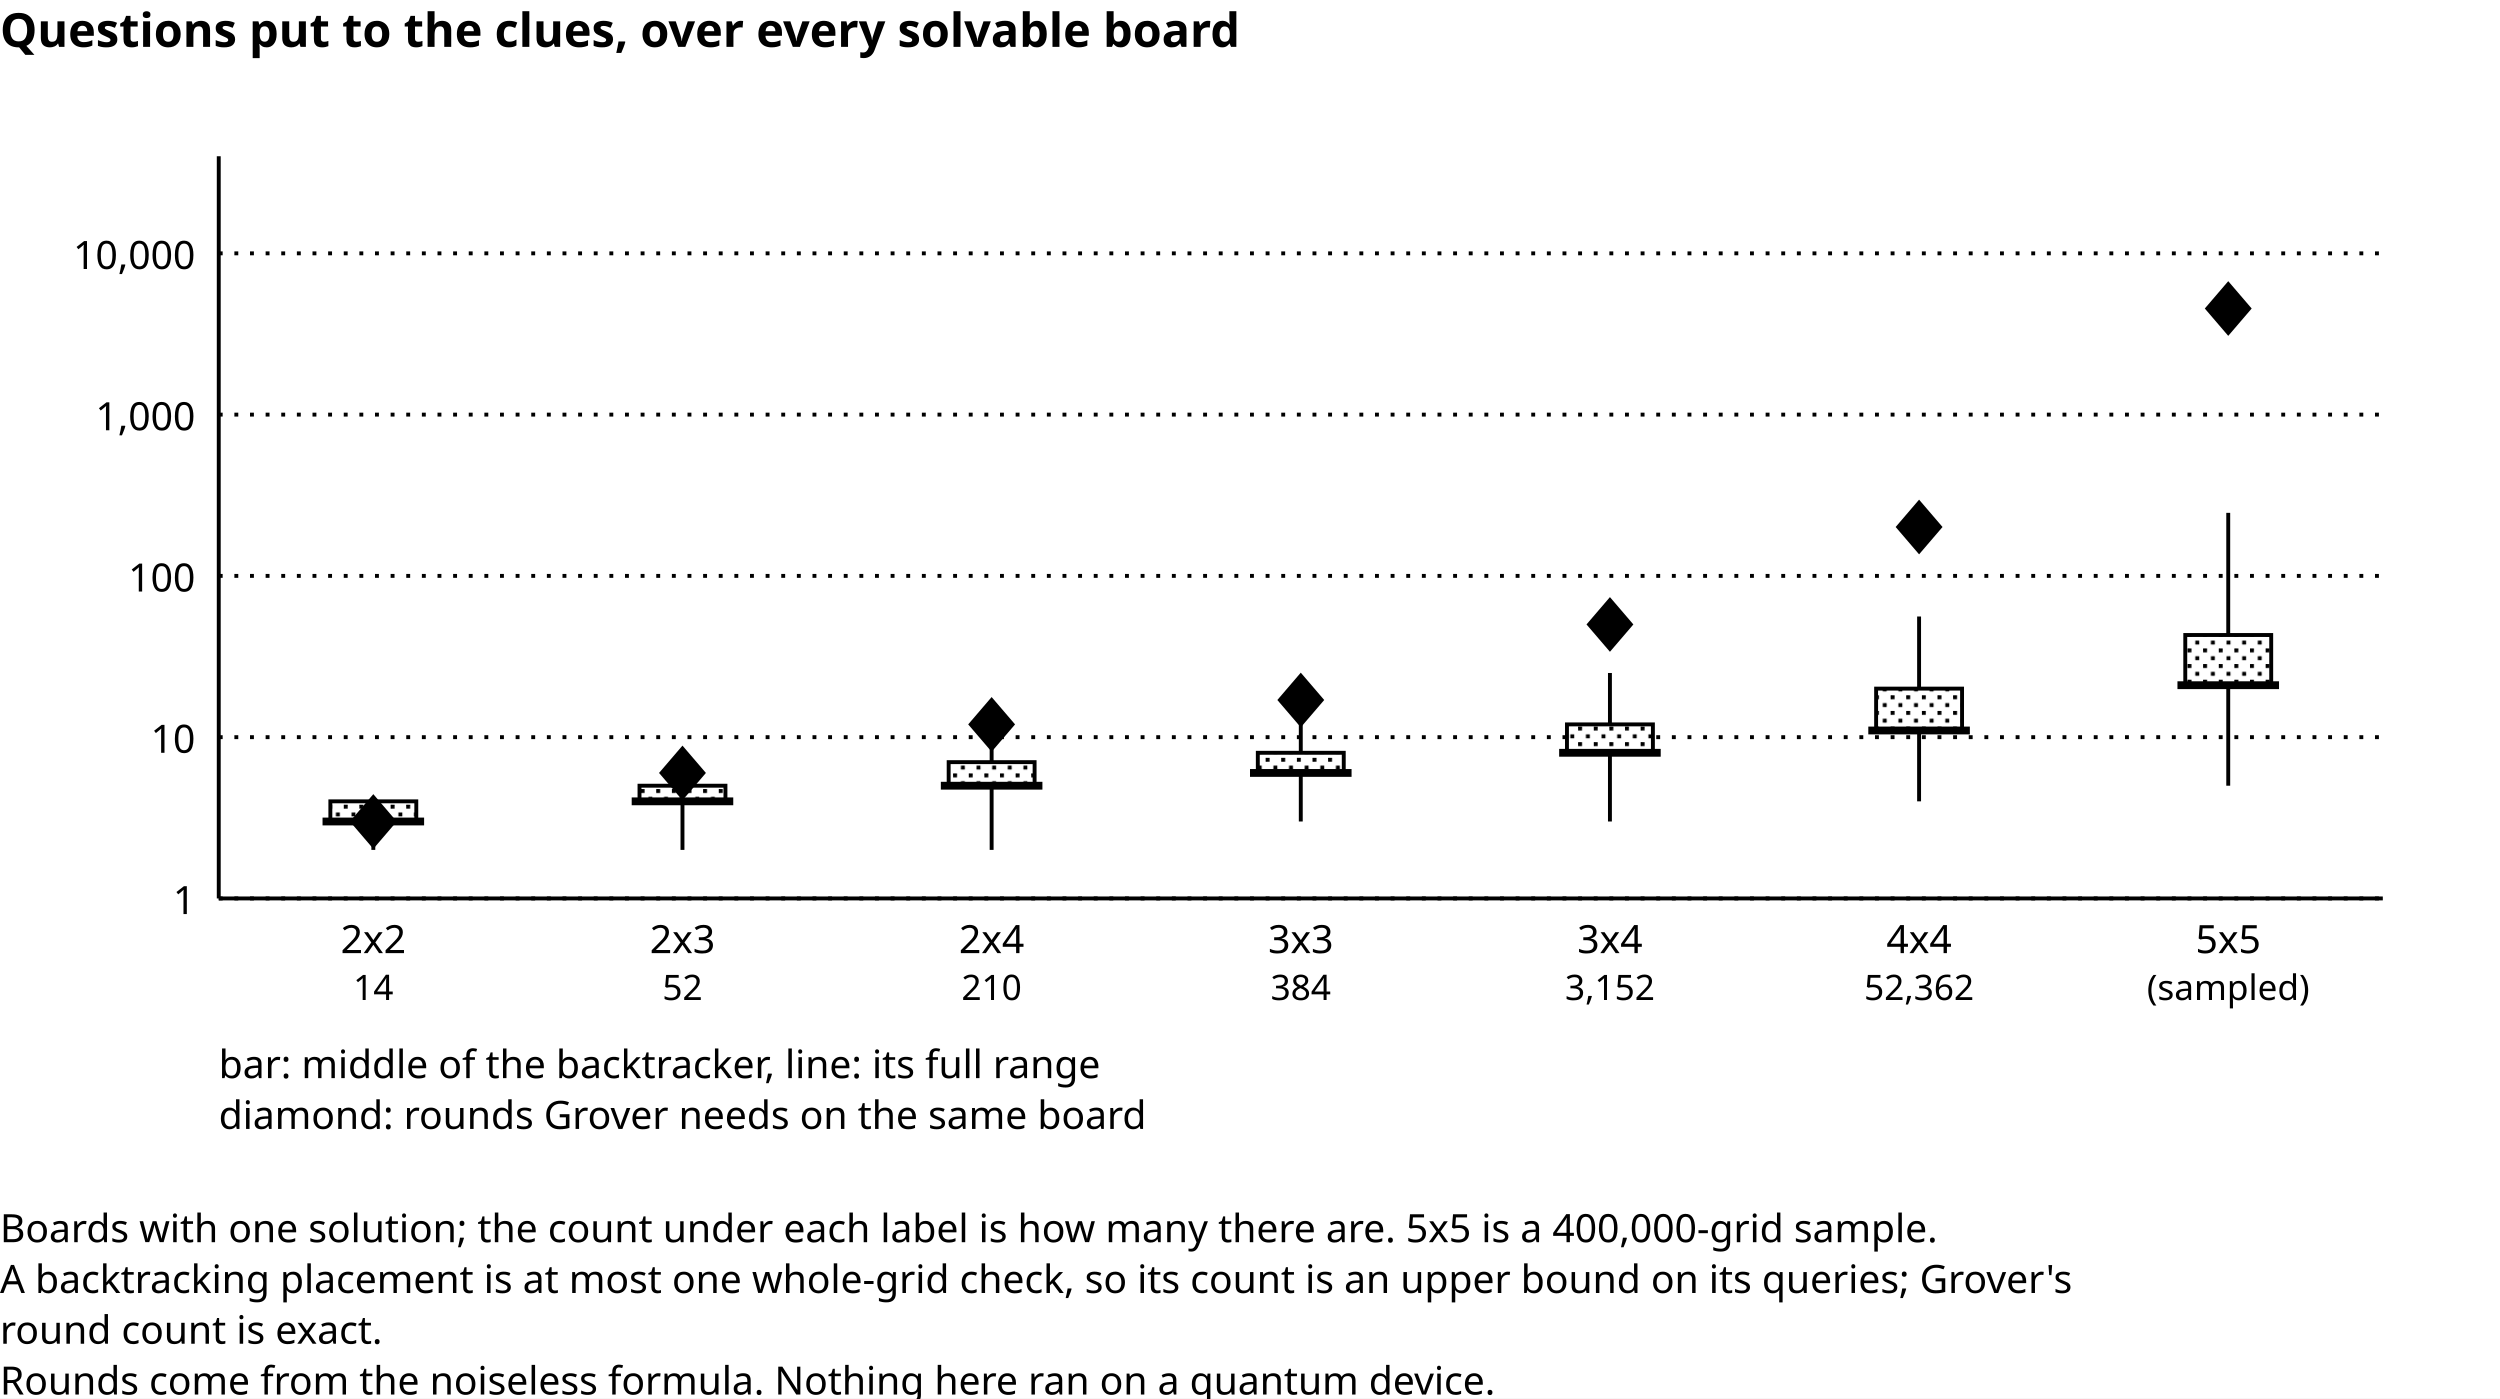
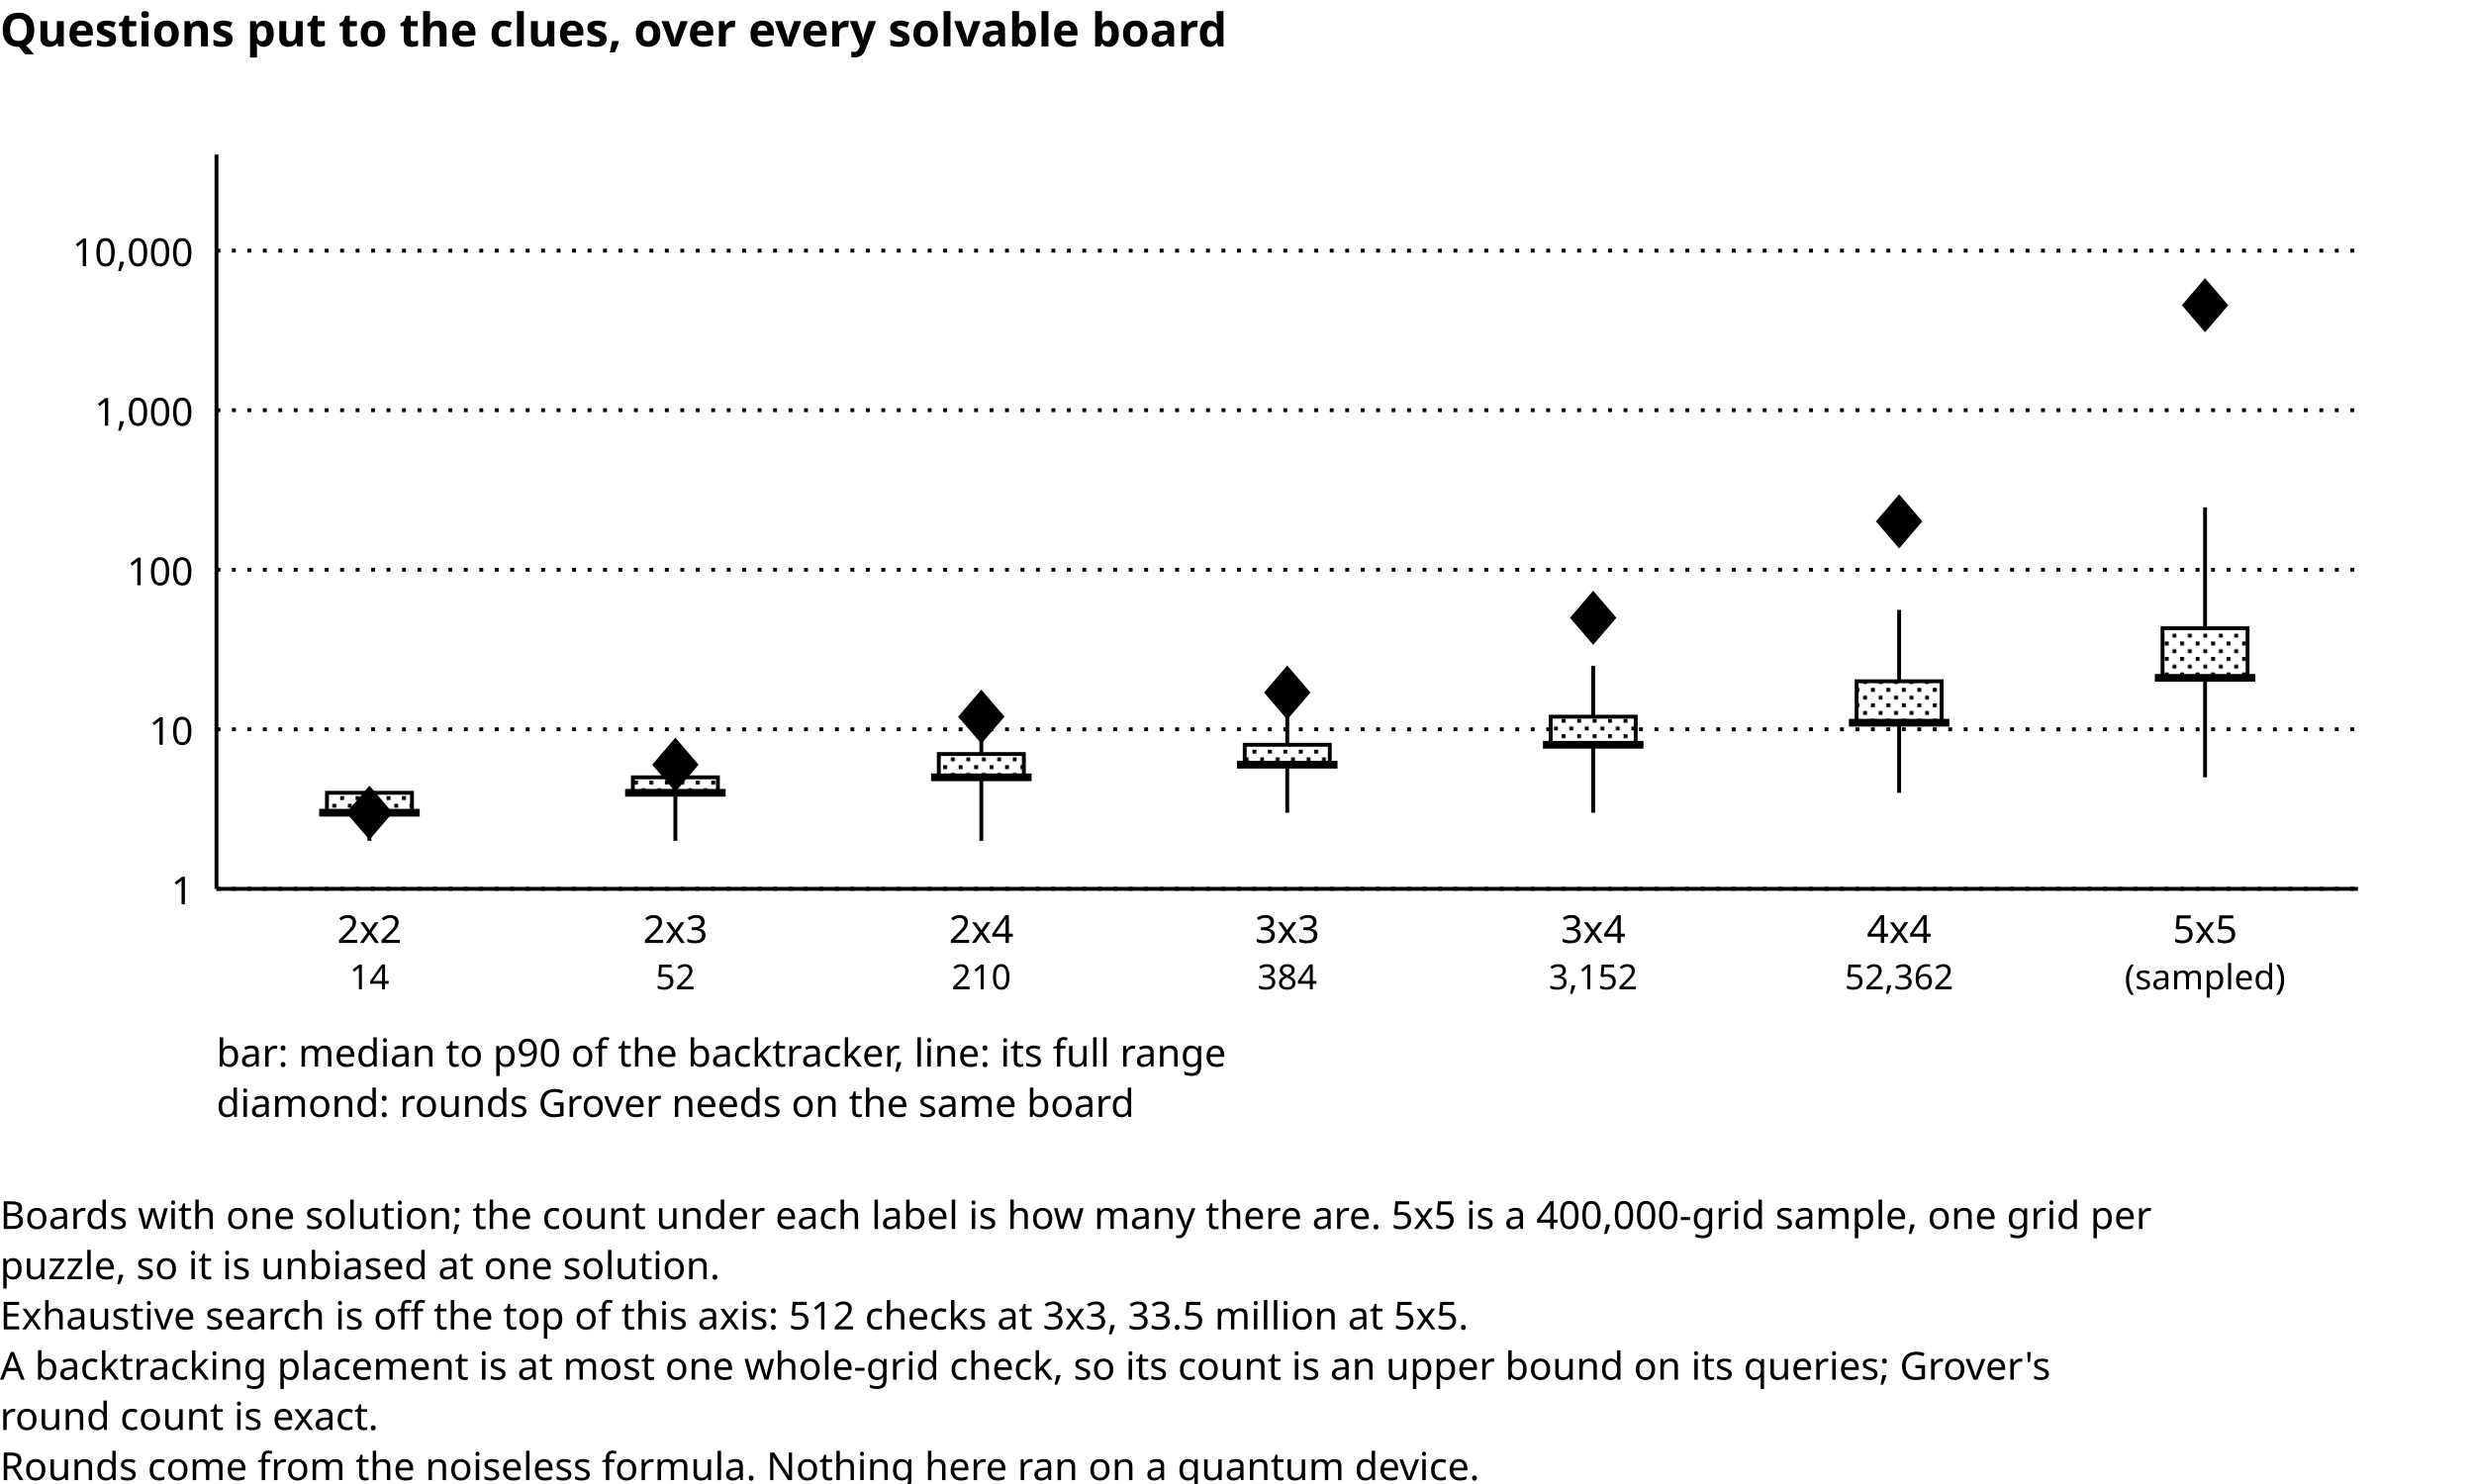
- <svg xmlns="http://www.w3.org/2000/svg" viewBox="0 0 640 358" width="640" height="358" role="img" aria-label="Questions put to the clues, over every solvable board. Boards with one solution; the count under each label is how many there are. 5x5 is a 400,000-grid sample. A backtracking placement is at most one whole-grid check, so its count is an upper bound on its queries; Grover's round count is exact. Rounds come from the noiseless formula. Nothing here ran on a quantum device.">
+ <svg xmlns="http://www.w3.org/2000/svg" viewBox="0 0 640 384" width="640" height="384" role="img" aria-label="Questions put to the clues, over every solvable board. Boards with one solution; the count under each label is how many there are. 5x5 is a 400,000-grid sample, one grid per puzzle, so it is unbiased at one solution. Exhaustive search is off the top of this axis: 512 checks at 3x3, 33.5 million at 5x5. A backtracking placement is at most one whole-grid check, so its count is an upper bound on its queries; Grover's round count is exact. Rounds come from the noiseless formula. Nothing here ran on a quantum device.">
  <defs>
    <pattern id="stipple" width="4" height="4" patternUnits="userSpaceOnUse">
      <rect width="4" height="4" fill="#fff" />
      <rect width="1" height="1" fill="#000" />
      <rect x="2" y="2" width="1" height="1" fill="#000" />
    </pattern>
  </defs>
-   <rect width="640" height="358" fill="#fff" />
+   <rect width="640" height="384" fill="#fff" />
  <text x="0" y="12" font-family="Geneva, Verdana, sans-serif" font-size="12" font-weight="700" fill="#000" text-anchor="start">Questions put to the clues, over every solvable board</text>
  <g transform="translate(0,26)">
    <line x1="56" y1="204" x2="610" y2="204" stroke="#000" stroke-width="1" stroke-dasharray="1 3" />
    <text x="50" y="208" font-family="Geneva, Verdana, sans-serif" font-size="10" font-weight="400" fill="#000" text-anchor="end">1</text>
    <line x1="56" y1="162.714" x2="610" y2="162.714" stroke="#000" stroke-width="1" stroke-dasharray="1 3" />
    <text x="50" y="166.714" font-family="Geneva, Verdana, sans-serif" font-size="10" font-weight="400" fill="#000" text-anchor="end">10</text>
    <line x1="56" y1="121.428" x2="610" y2="121.428" stroke="#000" stroke-width="1" stroke-dasharray="1 3" />
    <text x="50" y="125.428" font-family="Geneva, Verdana, sans-serif" font-size="10" font-weight="400" fill="#000" text-anchor="end">100</text>
    <line x1="56" y1="80.142" x2="610" y2="80.142" stroke="#000" stroke-width="1" stroke-dasharray="1 3" />
    <text x="50" y="84.142" font-family="Geneva, Verdana, sans-serif" font-size="10" font-weight="400" fill="#000" text-anchor="end">1,000</text>
    <line x1="56" y1="38.857" x2="610" y2="38.857" stroke="#000" stroke-width="1" stroke-dasharray="1 3" />
    <text x="50" y="42.857" font-family="Geneva, Verdana, sans-serif" font-size="10" font-weight="400" fill="#000" text-anchor="end">10,000</text>
    <line x1="56" y1="14" x2="56" y2="204" stroke="#000" />
    <line x1="56" y1="204" x2="610" y2="204" stroke="#000" />
    <line x1="95.571" y1="191.572" x2="95.571" y2="179.143" stroke="#000" />
    <rect x="84.571" y="179.143" width="22" height="5.158" fill="url(#stipple)" stroke="#000" stroke-width="1" />
    <line x1="82.571" y1="184.302" x2="108.571" y2="184.302" stroke="#000" stroke-width="2" />
    <path d="M89.571,184.302 L95.571,177.302 L101.571,184.302 L95.571,191.302 Z" fill="#000" />
    <text x="95.571" y="218" font-family="Geneva, Verdana, sans-serif" font-size="10" font-weight="400" fill="#000" text-anchor="middle">2x2</text>
    <text x="95.571" y="230" font-family="Geneva, Verdana, sans-serif" font-size="9" font-weight="400" fill="#000" text-anchor="middle">14</text>
    <line x1="174.714" y1="191.572" x2="174.714" y2="171.873" stroke="#000" />
    <rect x="163.714" y="175.142" width="22" height="4.001" fill="url(#stipple)" stroke="#000" stroke-width="1" />
    <line x1="161.714" y1="179.143" x2="187.714" y2="179.143" stroke="#000" stroke-width="2" />
    <path d="M168.714,171.873 L174.714,164.873 L180.714,171.873 L174.714,178.873 Z" fill="#000" />
    <text x="174.714" y="218" font-family="Geneva, Verdana, sans-serif" font-size="10" font-weight="400" fill="#000" text-anchor="middle">2x3</text>
    <text x="174.714" y="230" font-family="Geneva, Verdana, sans-serif" font-size="9" font-weight="400" fill="#000" text-anchor="middle">52</text>
    <line x1="253.857" y1="191.572" x2="253.857" y2="158.01" stroke="#000" />
    <rect x="242.857" y="169.109" width="22" height="6.033" fill="url(#stipple)" stroke="#000" stroke-width="1" />
    <line x1="240.857" y1="175.142" x2="266.857" y2="175.142" stroke="#000" stroke-width="2" />
    <path d="M247.857,159.445 L253.857,152.445 L259.857,159.445 L253.857,166.445 Z" fill="#000" />
    <text x="253.857" y="218" font-family="Geneva, Verdana, sans-serif" font-size="10" font-weight="400" fill="#000" text-anchor="middle">2x4</text>
    <text x="253.857" y="230" font-family="Geneva, Verdana, sans-serif" font-size="9" font-weight="400" fill="#000" text-anchor="middle">210</text>
    <line x1="333" y1="184.302" x2="333" y2="155.444" stroke="#000" />
    <rect x="322" y="166.715" width="22" height="5.158" fill="url(#stipple)" stroke="#000" stroke-width="1" />
    <line x1="320" y1="171.873" x2="346" y2="171.873" stroke="#000" stroke-width="2" />
    <path d="M327,153.2 L333,146.2 L339,153.2 L333,160.2 Z" fill="#000" />
    <text x="333" y="218" font-family="Geneva, Verdana, sans-serif" font-size="10" font-weight="400" fill="#000" text-anchor="middle">3x3</text>
    <text x="333" y="230" font-family="Geneva, Verdana, sans-serif" font-size="9" font-weight="400" fill="#000" text-anchor="middle">384</text>
    <line x1="412.143" y1="184.302" x2="412.143" y2="146.285" stroke="#000" />
    <rect x="401.143" y="159.445" width="22" height="7.27" fill="url(#stipple)" stroke="#000" stroke-width="1" />
    <line x1="399.143" y1="166.715" x2="425.143" y2="166.715" stroke="#000" stroke-width="2" />
    <path d="M406.143,133.857 L412.143,126.857 L418.143,133.857 L412.143,140.857 Z" fill="#000" />
    <text x="412.143" y="218" font-family="Geneva, Verdana, sans-serif" font-size="10" font-weight="400" fill="#000" text-anchor="middle">3x4</text>
    <text x="412.143" y="230" font-family="Geneva, Verdana, sans-serif" font-size="9" font-weight="400" fill="#000" text-anchor="middle">3,152</text>
    <line x1="491.286" y1="179.143" x2="491.286" y2="131.825" stroke="#000" />
    <rect x="480.286" y="150.286" width="22" height="10.719" fill="url(#stipple)" stroke="#000" stroke-width="1" />
    <line x1="478.286" y1="161.005" x2="504.286" y2="161.005" stroke="#000" stroke-width="2" />
    <path d="M485.286,108.911 L491.286,101.911 L497.286,108.911 L491.286,115.911 Z" fill="#000" />
    <text x="491.286" y="218" font-family="Geneva, Verdana, sans-serif" font-size="10" font-weight="400" fill="#000" text-anchor="middle">4x4</text>
    <text x="491.286" y="230" font-family="Geneva, Verdana, sans-serif" font-size="9" font-weight="400" fill="#000" text-anchor="middle">52,362</text>
    <line x1="570.429" y1="175.142" x2="570.429" y2="105.288" stroke="#000" />
    <rect x="559.429" y="136.561" width="22" height="12.85" fill="url(#stipple)" stroke="#000" stroke-width="1" />
    <line x1="557.429" y1="149.411" x2="583.429" y2="149.411" stroke="#000" stroke-width="2" />
    <path d="M564.429,52.98 L570.429,45.98 L576.429,52.98 L570.429,59.98 Z" fill="#000" />
    <text x="570.429" y="218" font-family="Geneva, Verdana, sans-serif" font-size="10" font-weight="400" fill="#000" text-anchor="middle">5x5</text>
    <text x="570.429" y="230" font-family="Geneva, Verdana, sans-serif" font-size="9" font-weight="400" fill="#000" text-anchor="middle">(sampled)</text>
-     <text x="56" y="250" font-family="Geneva, Verdana, sans-serif" font-size="10" font-weight="400" fill="#000" text-anchor="start">bar: middle of the backtracker, line: its full range</text>
+     <text x="56" y="250" font-family="Geneva, Verdana, sans-serif" font-size="10" font-weight="400" fill="#000" text-anchor="start">bar: median to p90 of the backtracker, line: its full range</text>
    <text x="56" y="263" font-family="Geneva, Verdana, sans-serif" font-size="10" font-weight="400" fill="#000" text-anchor="start">diamond: rounds Grover needs on the same board</text>
  </g>
-   <text x="0" y="318" font-family="Geneva, Verdana, sans-serif" font-size="10" font-weight="400" fill="#000" text-anchor="start">Boards with one solution; the count under each label is how many there are. 5x5 is a 400,000-grid sample.</text>
-   <text x="0" y="331" font-family="Geneva, Verdana, sans-serif" font-size="10" font-weight="400" fill="#000" text-anchor="start">A backtracking placement is at most one whole-grid check, so its count is an upper bound on its queries; Grover's</text>
-   <text x="0" y="344" font-family="Geneva, Verdana, sans-serif" font-size="10" font-weight="400" fill="#000" text-anchor="start">round count is exact.</text>
-   <text x="0" y="357" font-family="Geneva, Verdana, sans-serif" font-size="10" font-weight="400" fill="#000" text-anchor="start">Rounds come from the noiseless formula. Nothing here ran on a quantum device.</text>
+   <text x="0" y="318" font-family="Geneva, Verdana, sans-serif" font-size="10" font-weight="400" fill="#000" text-anchor="start">Boards with one solution; the count under each label is how many there are. 5x5 is a 400,000-grid sample, one grid per</text>
+   <text x="0" y="331" font-family="Geneva, Verdana, sans-serif" font-size="10" font-weight="400" fill="#000" text-anchor="start">puzzle, so it is unbiased at one solution.</text>
+   <text x="0" y="344" font-family="Geneva, Verdana, sans-serif" font-size="10" font-weight="400" fill="#000" text-anchor="start">Exhaustive search is off the top of this axis: 512 checks at 3x3, 33.5 million at 5x5.</text>
+   <text x="0" y="357" font-family="Geneva, Verdana, sans-serif" font-size="10" font-weight="400" fill="#000" text-anchor="start">A backtracking placement is at most one whole-grid check, so its count is an upper bound on its queries; Grover's</text>
+   <text x="0" y="370" font-family="Geneva, Verdana, sans-serif" font-size="10" font-weight="400" fill="#000" text-anchor="start">round count is exact.</text>
+   <text x="0" y="383" font-family="Geneva, Verdana, sans-serif" font-size="10" font-weight="400" fill="#000" text-anchor="start">Rounds come from the noiseless formula. Nothing here ran on a quantum device.</text>
</svg>
